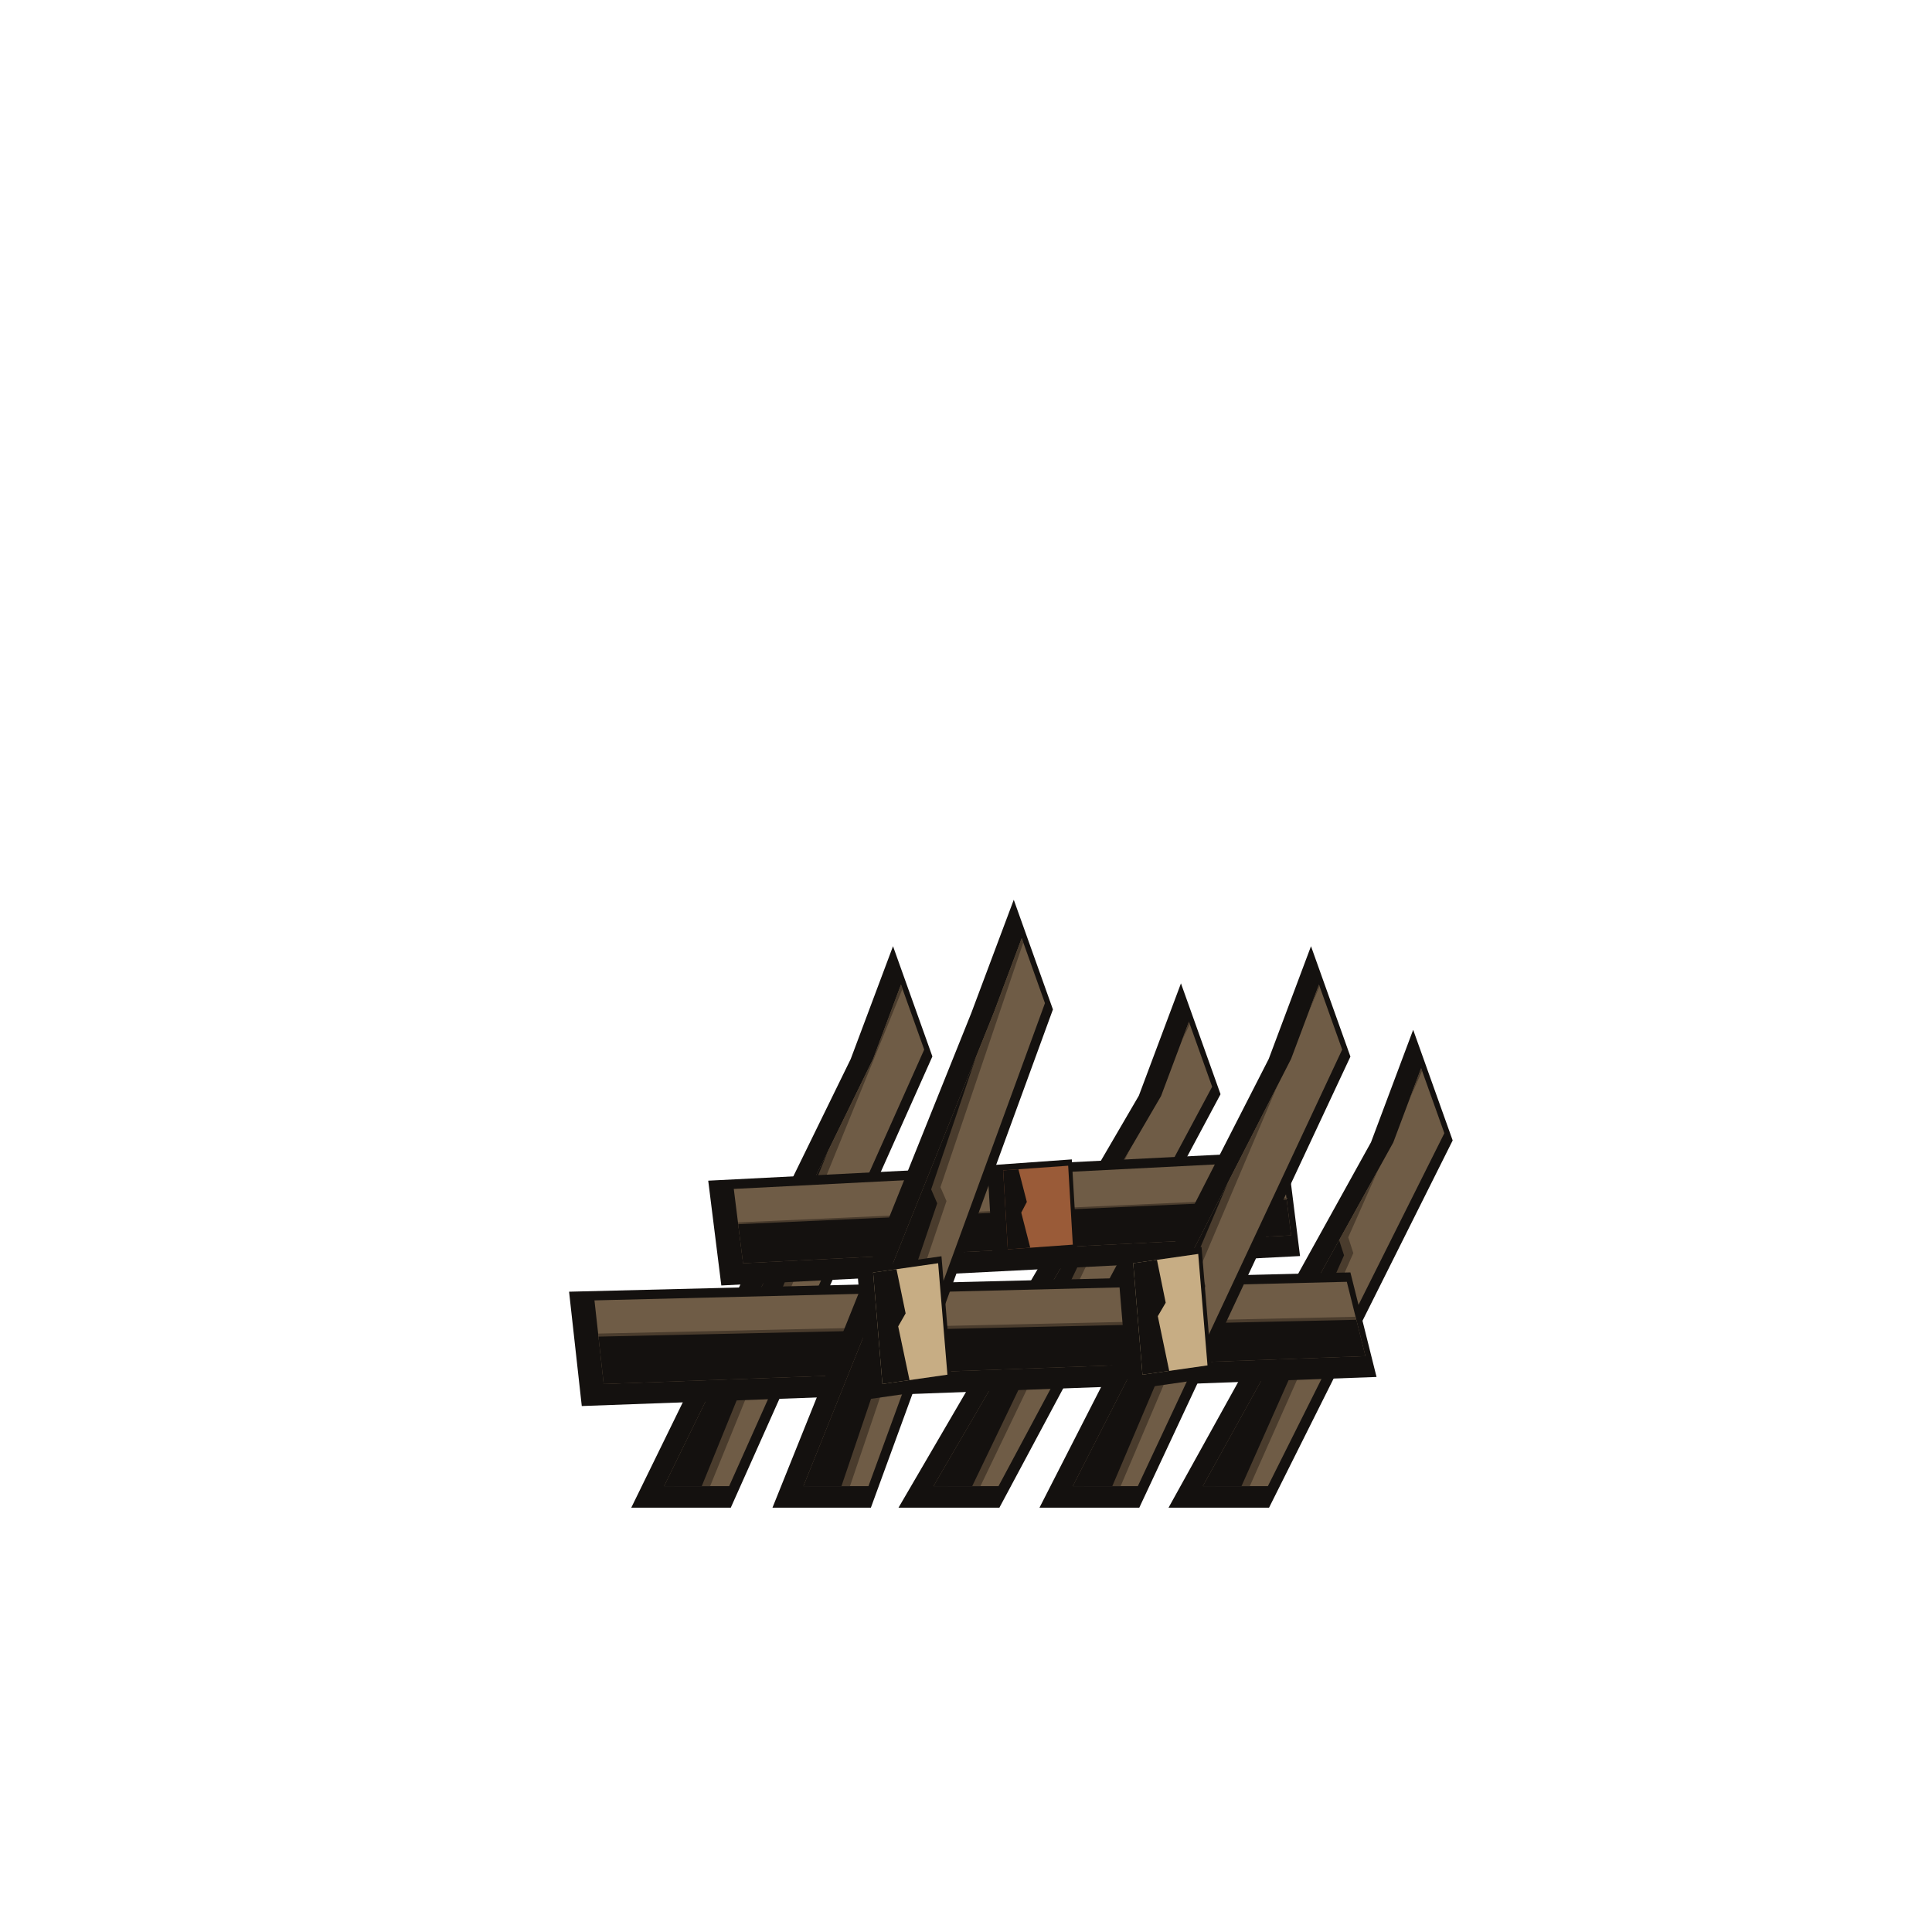
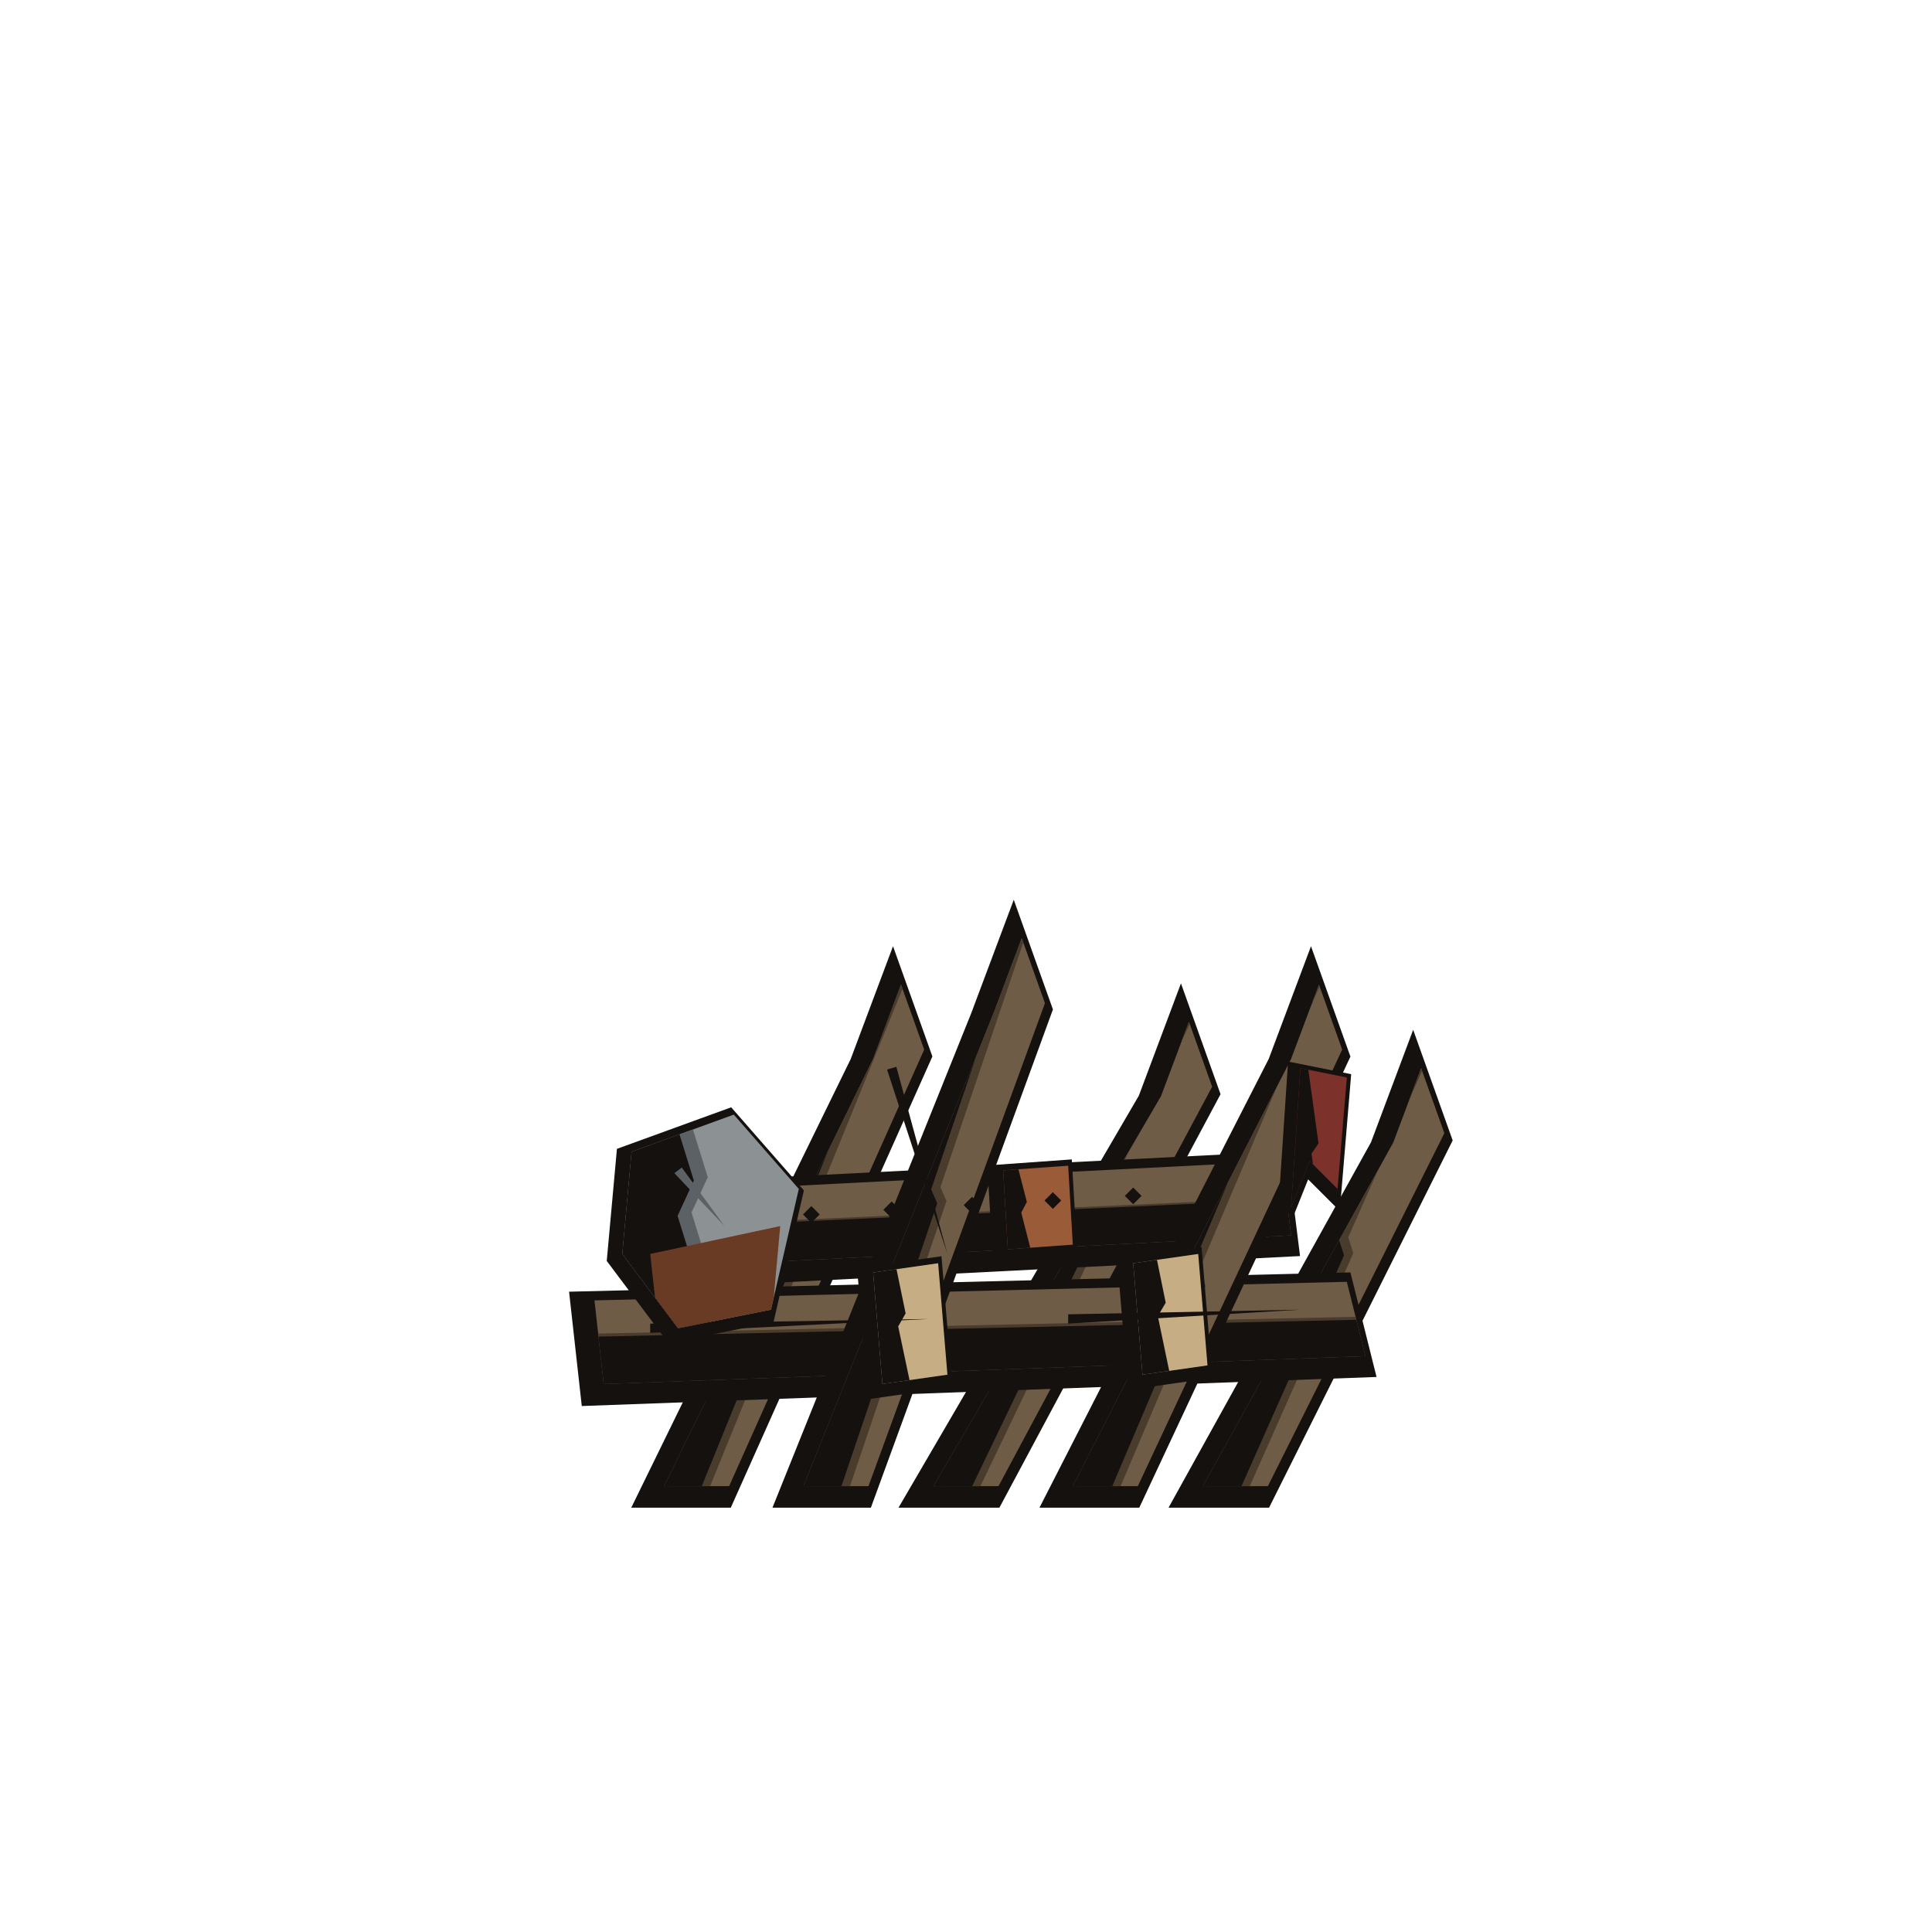
<svg xmlns="http://www.w3.org/2000/svg" id="barricade-frame" width="416" height="416" viewBox="-80 -80 416 416">
  <defs>
    <path id="barricade-frame-stake-a-shape" d="M 63 240 L 77 240 L 119 146 L 114 132 L 108 148 Z" />
    <clipPath id="barricade-frame-stake-a-clip">
      <use href="#barricade-frame-stake-a-shape" />
    </clipPath>
    <path id="barricade-frame-stake-c-shape" d="M 121 240 L 135 240 L 181 154 L 176 140 L 170 156 Z" />
    <clipPath id="barricade-frame-stake-c-clip">
      <use href="#barricade-frame-stake-c-shape" />
    </clipPath>
    <path id="barricade-frame-stake-e-shape" d="M 179 240 L 193 240 L 231 164 L 226 150 L 220 166 Z" />
    <clipPath id="barricade-frame-stake-e-clip">
      <use href="#barricade-frame-stake-e-shape" />
    </clipPath>
    <path id="barricade-frame-log-shape" d="M 48 200 L 210 196 L 214 212 L 50 218 Z" />
    <clipPath id="barricade-frame-log-clip">
      <use href="#barricade-frame-log-shape" />
    </clipPath>
    <path id="barricade-frame-plank-shape" d="M 78 176 L 196 170 L 198 186 L 80 192 Z" />
    <clipPath id="barricade-frame-plank-clip">
      <use href="#barricade-frame-plank-shape" />
    </clipPath>
    <path id="barricade-frame-stake-b-shape" d="M 93 240 L 107 240 L 145 136 L 140 122 L 134 138 Z" />
    <clipPath id="barricade-frame-stake-b-clip">
      <use href="#barricade-frame-stake-b-shape" />
    </clipPath>
    <path id="barricade-frame-stake-d-shape" d="M 151 240 L 165 240 L 209 146 L 204 132 L 198 148 Z" />
    <clipPath id="barricade-frame-stake-d-clip">
      <use href="#barricade-frame-stake-d-shape" />
    </clipPath>
    <path id="barricade-frame-rope-a-shape" d="M 108 194 L 122 192 L 124 216 L 110 218 Z" />
    <clipPath id="barricade-frame-rope-a-clip">
      <use href="#barricade-frame-rope-a-shape" />
    </clipPath>
    <path id="barricade-frame-rope-b-shape" d="M 164 192 L 178 190 L 180 214 L 166 216 Z" />
    <clipPath id="barricade-frame-rope-b-clip">
      <use href="#barricade-frame-rope-b-shape" />
    </clipPath>
    <path id="barricade-frame-plate-shape" d="M 136 172 L 150 171 L 151 188 L 137 189 Z" />
    <clipPath id="barricade-frame-plate-clip">
      <use href="#barricade-frame-plate-shape" />
+     </clipPath>
+     <path id="barricade-frame-shield-shape" d="M 56 168 L 78 160 L 92 176 L 86 202 L 66 206 L 54 190 Z" />
+     <clipPath id="barricade-frame-shield-clip">
+       <use href="#barricade-frame-shield-shape" />
+     </clipPath>
+     <path id="barricade-frame-rag-shape" d="M 200 150 L 210 152 L 208 176 L 202 170 L 198 180 Z" />
+     <clipPath id="barricade-frame-rag-clip">
+       <use href="#barricade-frame-rag-shape" />
    </clipPath>
  </defs>
  <g id="barricade-frame-stake-a">
    <use id="barricade-frame-stake-a-line" href="#barricade-frame-stake-a-shape" transform="translate(-1.79 1.34)" fill="#14110f" stroke="#14110f" stroke-width="6.6" stroke-linejoin="miter" stroke-miterlimit="3" />
    <g clip-path="url(#barricade-frame-stake-a-clip)">
      <use id="barricade-frame-stake-a-lit" href="#barricade-frame-stake-a-shape" fill="#6f5c46" />
      <path id="barricade-frame-stake-a-mid" d="M 69.8 243.2 L 94.3 183 L 93.3 180.1 L 114.2 128.8 L 102.2 123.9 L 55.9 237.5 Z" transform="translate(2 -0.48)" fill="#4a3c2d" />
      <path id="barricade-frame-stake-a-dark" d="M 69.8 243.2 L 94.3 183 L 93.3 180.1 L 114.2 128.8 L 102.2 123.9 L 55.9 237.5 Z" fill="#14110f" />
    </g>
  </g>
  <g id="barricade-frame-stake-c">
    <use id="barricade-frame-stake-c-line" href="#barricade-frame-stake-c-shape" transform="translate(-1.79 1.34)" fill="#14110f" stroke="#14110f" stroke-width="6.6" stroke-linejoin="miter" stroke-miterlimit="3" />
    <g clip-path="url(#barricade-frame-stake-c-clip)">
      <use id="barricade-frame-stake-c-lit" href="#barricade-frame-stake-c-shape" fill="#6f5c46" />
      <path id="barricade-frame-stake-c-mid" d="M 127.8 243.2 L 153.4 189.9 L 152.4 186.5 L 176.2 136.8 L 164.7 131.2 L 114.1 236.6 Z" transform="translate(2 -0.48)" fill="#4a3c2d" />
      <path id="barricade-frame-stake-c-dark" d="M 127.8 243.2 L 153.4 189.9 L 152.4 186.5 L 176.2 136.8 L 164.7 131.2 L 114.1 236.6 Z" fill="#14110f" />
    </g>
  </g>
  <g id="barricade-frame-stake-e">
    <use id="barricade-frame-stake-e-line" href="#barricade-frame-stake-e-shape" transform="translate(-1.79 1.34)" fill="#14110f" stroke="#14110f" stroke-width="6.6" stroke-linejoin="miter" stroke-miterlimit="3" />
    <g clip-path="url(#barricade-frame-stake-e-clip)">
      <use id="barricade-frame-stake-e-lit" href="#barricade-frame-stake-e-shape" fill="#6f5c46" />
      <path id="barricade-frame-stake-e-mid" d="M 185.9 243.2 L 209.4 190.3 L 208.3 186.9 L 226.1 146.8 L 214.4 141.6 L 172 237.1 Z" transform="translate(2 -0.48)" fill="#4a3c2d" />
      <path id="barricade-frame-stake-e-dark" d="M 185.9 243.2 L 209.4 190.3 L 208.3 186.9 L 226.1 146.8 L 214.4 141.6 L 172 237.1 Z" fill="#14110f" />
    </g>
  </g>
  <g id="barricade-frame-log">
    <use id="barricade-frame-log-line" href="#barricade-frame-log-shape" transform="translate(-1.79 1.34)" fill="#14110f" stroke="#14110f" stroke-width="6.6" stroke-linejoin="miter" stroke-miterlimit="3" />
    <g clip-path="url(#barricade-frame-log-clip)">
      <use id="barricade-frame-log-lit" href="#barricade-frame-log-shape" fill="#6f5c46" />
      <path id="barricade-frame-log-mid" d="M 40 208 L 220 204 L 220 222 L 40 224 Z" transform="translate(3 -0.72)" fill="#4a3c2d" />
      <path id="barricade-frame-log-dark" d="M 40 208 L 220 204 L 220 222 L 40 224 Z" fill="#14110f" />
    </g>
  </g>
  <g id="barricade-frame-plank">
    <use id="barricade-frame-plank-line" href="#barricade-frame-plank-shape" transform="translate(-1.79 1.34)" fill="#14110f" stroke="#14110f" stroke-width="6.6" stroke-linejoin="miter" stroke-miterlimit="3" />
    <g clip-path="url(#barricade-frame-plank-clip)">
      <use id="barricade-frame-plank-lit" href="#barricade-frame-plank-shape" fill="#6f5c46" />
      <path id="barricade-frame-plank-mid" d="M 70 184 L 204 178 L 204 196 L 70 198 Z" transform="translate(2 -0.48)" fill="#4a3c2d" />
      <path id="barricade-frame-plank-dark" d="M 70 184 L 204 178 L 204 196 L 70 198 Z" fill="#14110f" />
    </g>
  </g>
  <g id="barricade-frame-stake-b">
    <use id="barricade-frame-stake-b-line" href="#barricade-frame-stake-b-shape" transform="translate(-1.79 1.34)" fill="#14110f" stroke="#14110f" stroke-width="6.6" stroke-linejoin="miter" stroke-miterlimit="3" />
    <g clip-path="url(#barricade-frame-stake-b-clip)">
      <use id="barricade-frame-stake-b-lit" href="#barricade-frame-stake-b-shape" fill="#6f5c46" />
      <path id="barricade-frame-stake-b-mid" d="M 100.1 243.2 L 121.8 179.1 L 120.5 176.1 L 139.9 118.8 L 127.7 114.7 L 85.8 238.3 Z" transform="translate(2 -0.48)" fill="#4a3c2d" />
      <path id="barricade-frame-stake-b-dark" d="M 100.1 243.2 L 121.8 179.1 L 120.5 176.1 L 139.9 118.8 L 127.7 114.7 L 85.8 238.3 Z" fill="#14110f" />
    </g>
  </g>
  <g id="barricade-frame-stake-d">
    <use id="barricade-frame-stake-d-line" href="#barricade-frame-stake-d-shape" transform="translate(-1.79 1.34)" fill="#14110f" stroke="#14110f" stroke-width="6.6" stroke-linejoin="miter" stroke-miterlimit="3" />
    <g clip-path="url(#barricade-frame-stake-d-clip)">
      <use id="barricade-frame-stake-d-lit" href="#barricade-frame-stake-d-shape" fill="#6f5c46" />
      <path id="barricade-frame-stake-d-mid" d="M 158.1 243.3 L 177.6 197.4 L 176.3 193.7 L 203.9 128.7 L 192.3 123.8 L 143.9 237.3 Z" transform="translate(2 -0.48)" fill="#4a3c2d" />
      <path id="barricade-frame-stake-d-dark" d="M 158.1 243.3 L 177.6 197.4 L 176.3 193.7 L 203.9 128.7 L 192.3 123.8 L 143.9 237.3 Z" fill="#14110f" />
    </g>
  </g>
  <g id="barricade-frame-rope-a">
    <use id="barricade-frame-rope-a-line" href="#barricade-frame-rope-a-shape" transform="translate(-1.19 0.89)" fill="#14110f" stroke="#14110f" stroke-width="4.2" stroke-linejoin="miter" stroke-miterlimit="3" />
    <g clip-path="url(#barricade-frame-rope-a-clip)">
      <use id="barricade-frame-rope-a-lit" href="#barricade-frame-rope-a-shape" fill="#c7ad84" />
      <path id="barricade-frame-rope-a-dark" d="M 96 188 L 111.9 187.8 L 115 202.8 L 113.4 205.6 L 116.9 222.2 L 96 222 Z" fill="#14110f" />
    </g>
  </g>
  <g id="barricade-frame-rope-b">
    <use id="barricade-frame-rope-b-line" href="#barricade-frame-rope-b-shape" transform="translate(-1.19 0.89)" fill="#14110f" stroke="#14110f" stroke-width="4.2" stroke-linejoin="miter" stroke-miterlimit="3" />
    <g clip-path="url(#barricade-frame-rope-b-clip)">
      <use id="barricade-frame-rope-b-lit" href="#barricade-frame-rope-b-shape" fill="#c7ad84" />
      <path id="barricade-frame-rope-b-dark" d="M 152 186 L 168 185.8 L 171 200.5 L 169.3 203.4 L 172.8 220.2 L 152 220 Z" fill="#14110f" />
    </g>
  </g>
  <g id="barricade-frame-plate">
    <use id="barricade-frame-plate-line" href="#barricade-frame-plate-shape" transform="translate(-1.19 0.89)" fill="#14110f" stroke="#14110f" stroke-width="4.2" stroke-linejoin="miter" stroke-miterlimit="3" />
    <g clip-path="url(#barricade-frame-plate-clip)">
      <use id="barricade-frame-plate-lit" href="#barricade-frame-plate-shape" fill="#9a5b38" />
      <path id="barricade-frame-plate-dark" d="M 124 167 L 138 166.8 L 141.1 178.8 L 139.9 181.1 L 143 193.2 L 124 193 Z" fill="#14110f" />
    </g>
  </g>
+   <path id="barricade-frame-plank-nails-0" d="M 92.9 181.5 L 94.7 179.7 L 96.5 181.5 L 94.7 183.3 Z" fill="#14110f" />
+   <path id="barricade-frame-plank-nails-1" d="M 110.2 180.5 L 112 178.7 L 113.8 180.5 L 112 182.3 Z" fill="#14110f" />
+   <path id="barricade-frame-plank-nails-2" d="M 127.5 179.5 L 129.3 177.7 L 131.1 179.5 L 129.3 181.3 Z" fill="#14110f" />
+   <path id="barricade-frame-plank-nails-3" d="M 144.9 178.5 L 146.7 176.7 L 148.5 178.5 L 146.7 180.3 Z" fill="#14110f" />
+   <path id="barricade-frame-plank-nails-4" d="M 162.2 177.5 L 164 175.7 L 165.8 177.5 L 164 179.3 Z" fill="#14110f" />
+   <path id="barricade-frame-plank-nails-5" d="M 179.5 176.5 L 181.3 174.7 L 183.1 176.5 L 181.3 178.3 Z" fill="#14110f" />
+   <path id="barricade-frame-splits" d="M 60 207 L 120 204 L 60 205 Z M 150 205 L 200 202 L 150 203 Z M 111 150.3 L 124 190 L 113 149.7 Z" fill="#14110f" />
+   <g id="barricade-frame-shield">
+     <use id="barricade-frame-shield-line" href="#barricade-frame-shield-shape" transform="translate(-1.19 0.89)" fill="#14110f" stroke="#14110f" stroke-width="4.2" stroke-linejoin="miter" stroke-miterlimit="3" />
+     <g clip-path="url(#barricade-frame-shield-clip)">
+       <use id="barricade-frame-shield-lit" href="#barricade-frame-shield-shape" fill="#8c9194" />
+       <path id="barricade-frame-shield-mid" d="M 42 156 L 63.5 155.2 L 69.4 174.2 L 65.9 181.8 L 74.9 210.8 L 42 210 Z" transform="translate(3 -0.72)" fill="#5b6165" />
+       <path id="barricade-frame-shield-dark" d="M 42 156 L 63.5 155.2 L 69.4 174.2 L 65.9 181.8 L 74.9 210.8 L 42 210 Z" fill="#14110f" />
+       <path id="barricade-frame-shield-rust" d="M 60 190 L 88 184 L 86 206 L 62 208 Z" fill="#6a3b24" />
+       <path id="barricade-frame-shield-dent" d="M 65.2 172.6 L 76 184 L 66.8 171.4 Z" fill="#5b6165" />
+     </g>
+   </g>
+   <g id="barricade-frame-rag">
+     <use id="barricade-frame-rag-line" href="#barricade-frame-rag-shape" transform="translate(-0.99 0.74)" fill="#14110f" stroke="#14110f" stroke-width="3.6" stroke-linejoin="miter" stroke-miterlimit="3" />
+     <g clip-path="url(#barricade-frame-rag-clip)">
+       <use id="barricade-frame-rag-lit" href="#barricade-frame-rag-shape" fill="#7d312b" />
+       <path id="barricade-frame-rag-dark" d="M 186 146 L 201.1 145.9 L 203.9 166.2 L 202.4 168.4 L 204.5 184.1 L 186 184 Z" fill="#14110f" />
+     </g>
+   </g>
</svg>
